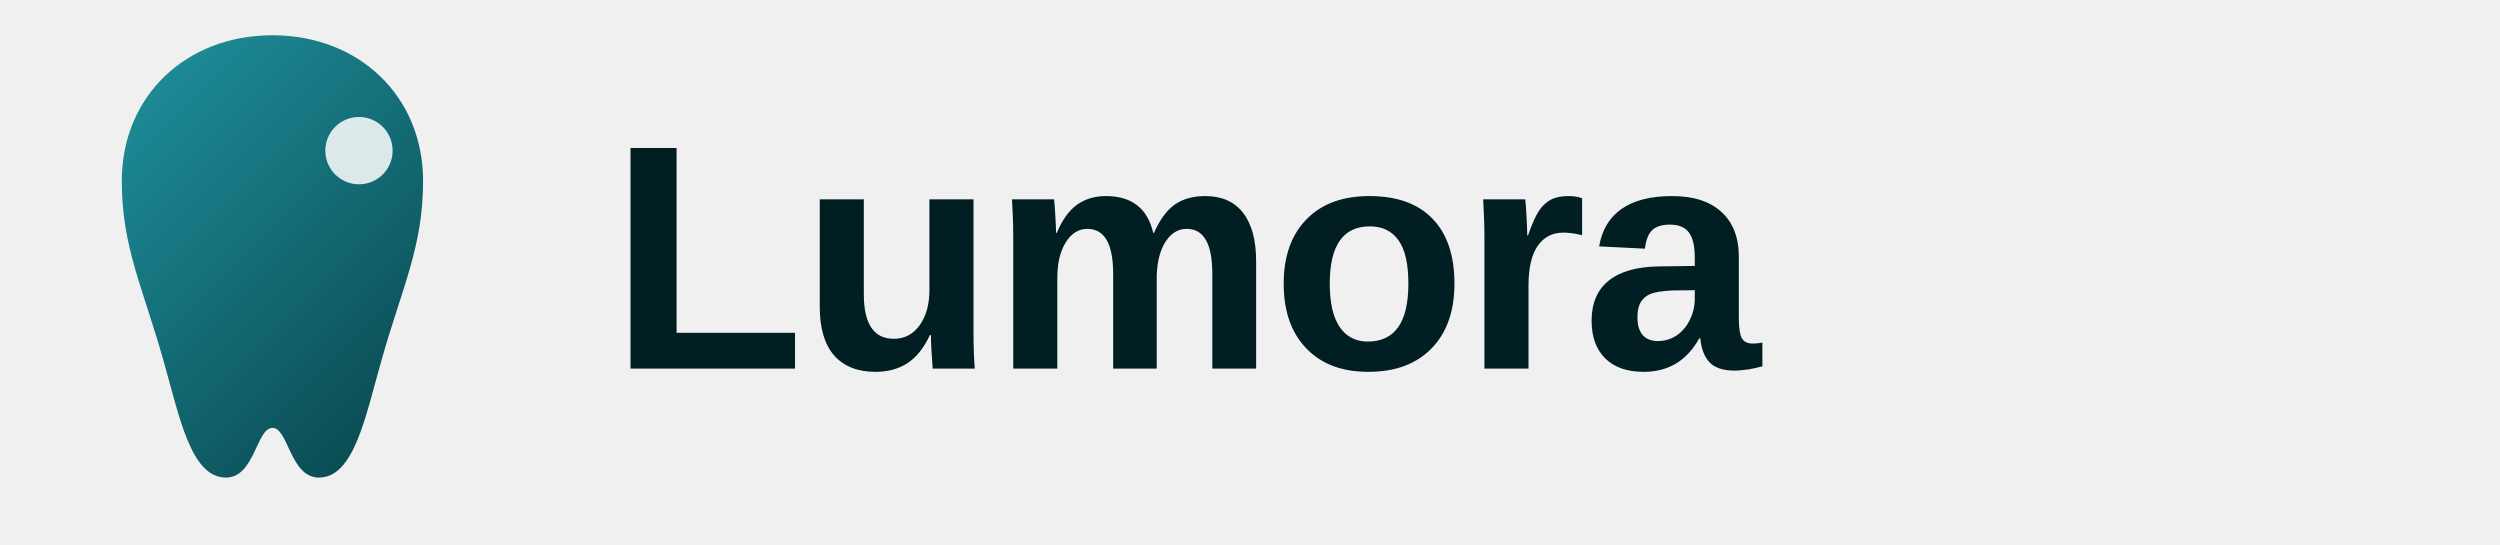
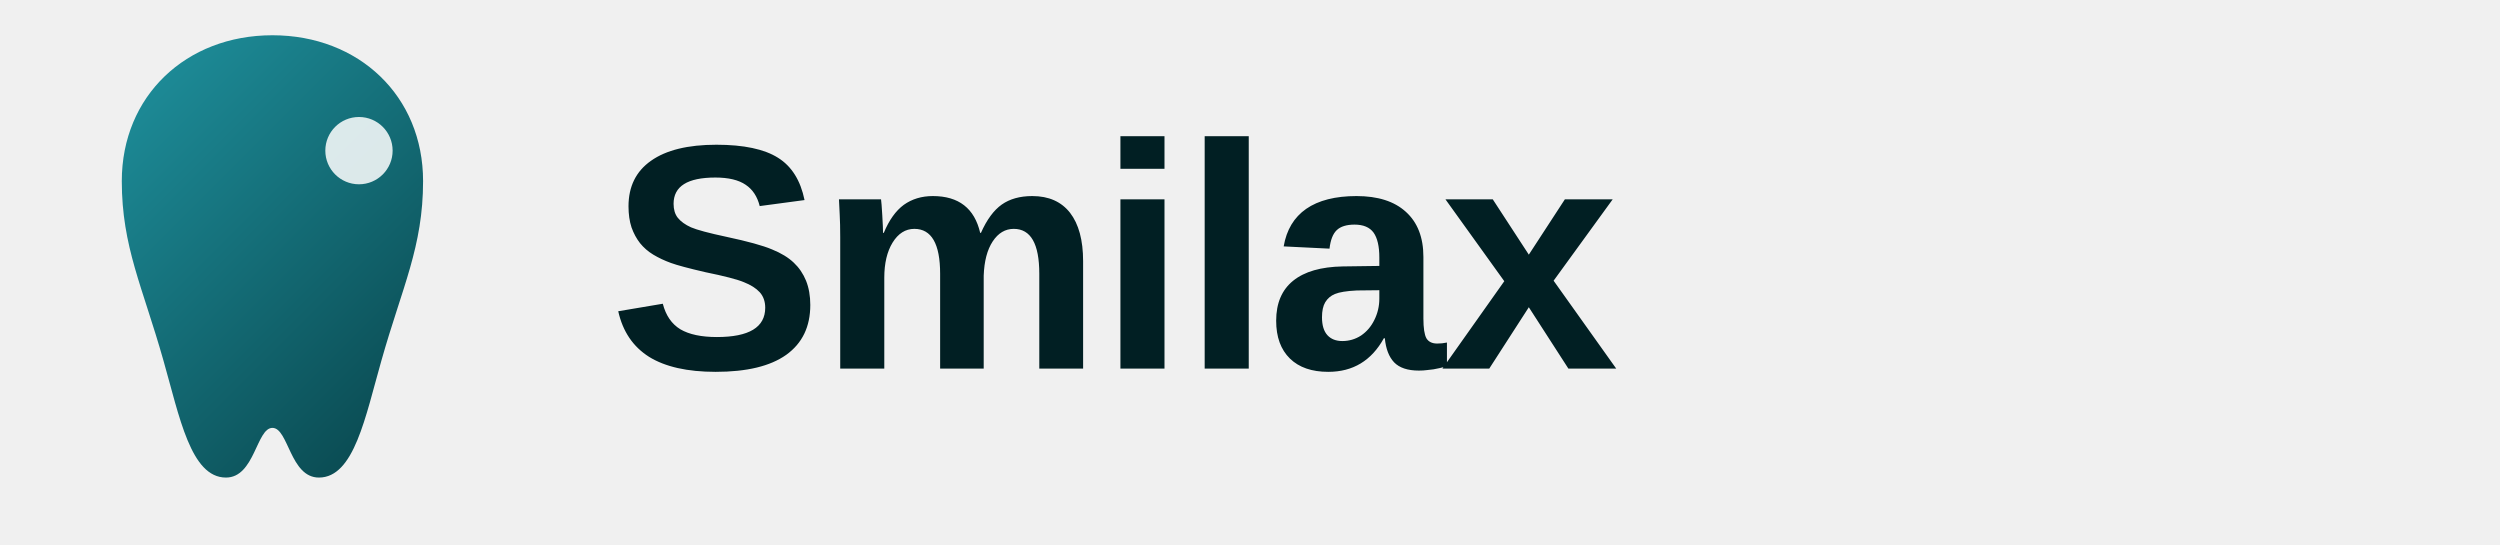
- <svg xmlns="http://www.w3.org/2000/svg" width="156" height="34" viewBox="0 0 156 34" fill="none" role="img" aria-label="Lumora Dental">
+ <svg xmlns="http://www.w3.org/2000/svg" width="156" height="34" viewBox="0 0 156 34" fill="none" role="img" aria-label="Smilax Dental">
  <defs>
    <linearGradient id="lm-g" x1="0" y1="0" x2="34" y2="34" gradientUnits="userSpaceOnUse">
      <stop offset="0" stop-color="#24a3b1" />
      <stop offset="1" stop-color="#022f34" />
    </linearGradient>
  </defs>
  <path d="M17 2.2c5.4 0 9.4 3.8 9.4 9.1 0 4.1-1.3 6.6-2.6 11.2-1 3.5-1.7 7.3-3.9 7.3-1.8 0-1.9-3.1-2.9-3.1s-1.1 3.1-2.9 3.1c-2.2 0-2.9-3.8-3.9-7.3C8.9 17.9 7.6 15.4 7.6 11.3 7.6 6 11.6 2.2 17 2.2Z" fill="url(#lm-g)" />
  <circle cx="22.4" cy="9.4" r="2.1" fill="#ffffff" opacity="0.85" />
-   <text x="38" y="23" font-family="Sora, 'Helvetica Neue', Arial, sans-serif" font-size="20" font-weight="600" letter-spacing="-0.3" fill="#011f23">Lumora</text>
+   <text x="38" y="23" font-family="Sora, 'Helvetica Neue', Arial, sans-serif" font-size="20" font-weight="600" letter-spacing="-0.3" fill="#011f23">Smilax</text>
</svg>
